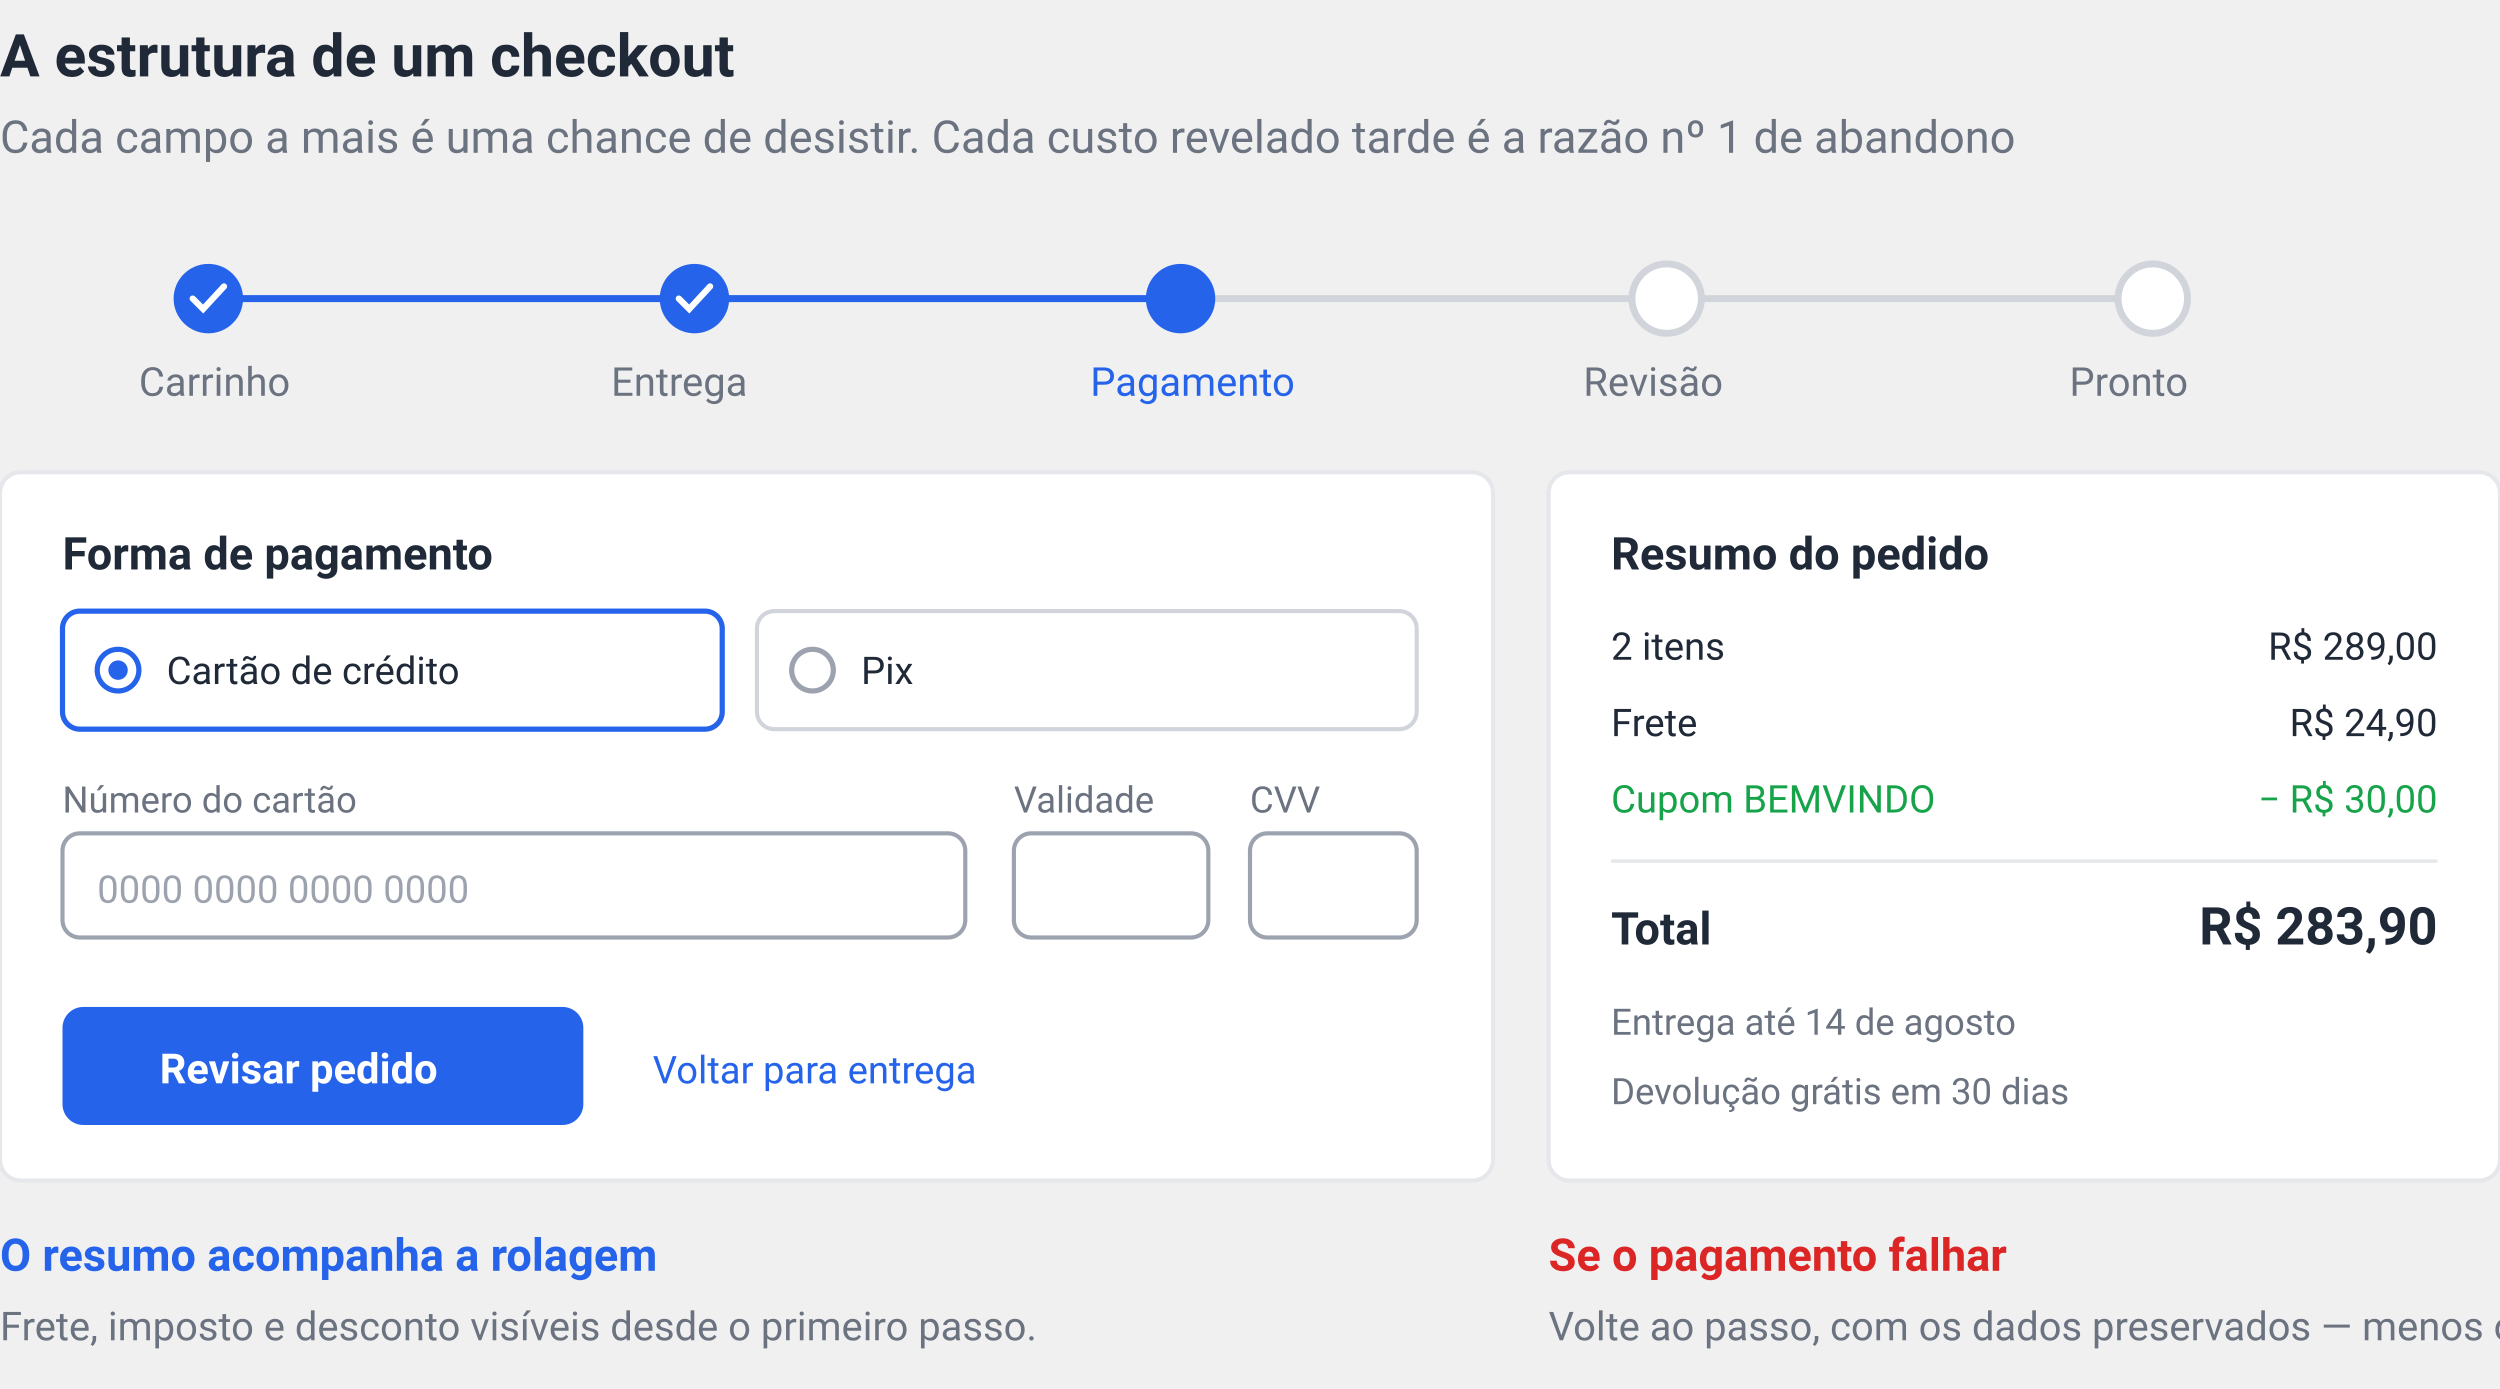
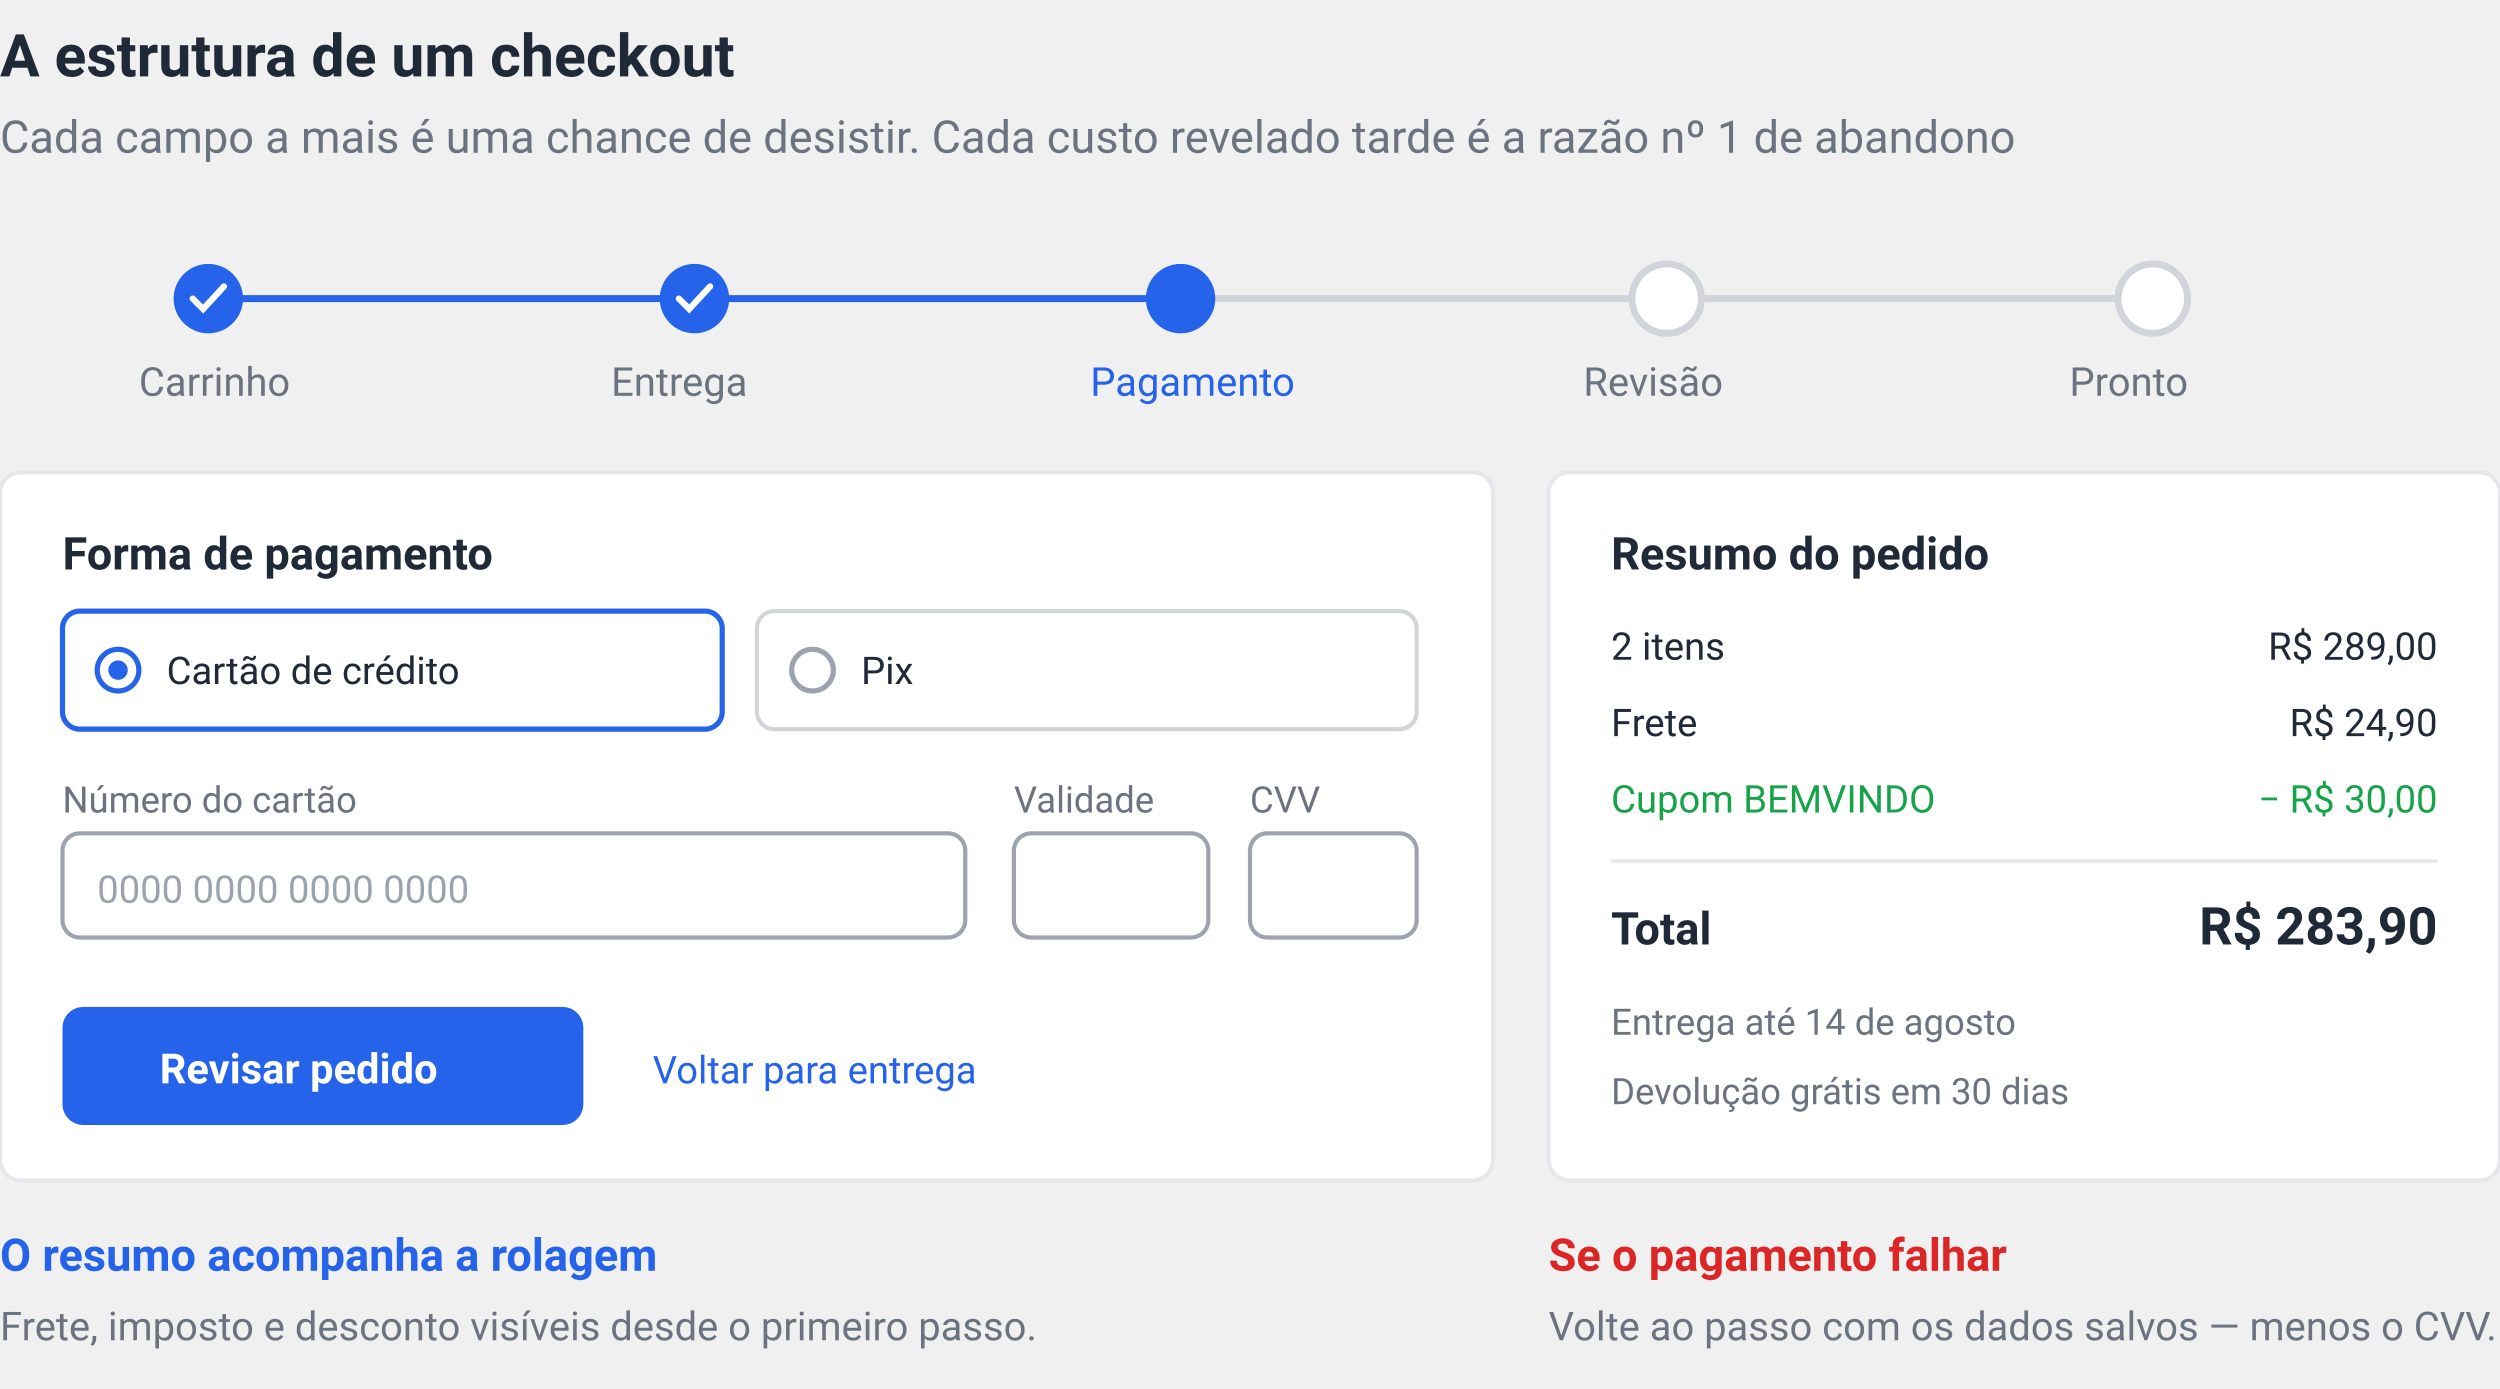
<svg xmlns="http://www.w3.org/2000/svg" viewBox="0 0 720 400" width="720" height="400" role="img" aria-label="Estrutura de um checkout: indicador de progresso em quatro etapas, formulário à esquerda e resumo do pedido fixo à direita, com o custo total sempre visível e a saída em caso de falha de pagamento">
  <style>
    text { font-family: -apple-system, BlinkMacSystemFont, "Segoe UI", Roboto, Helvetica, Arial, sans-serif; }
    .ink   { fill: #1f2937; }
    .muted { fill: #6b7280; }
    .sheet { fill: #ffffff; stroke: #e5e7eb; stroke-width: 1.2; }
    .card  { fill: #f9fafb; stroke: #e5e7eb; stroke-width: 1.2; }
    .step  { stroke: #d1d5db; stroke-width: 2; }
    .stepd { stroke: #2563eb; stroke-width: 2; }
    .accent{ fill: #2563eb; }
    .warn  { fill: #dc2626; }
    .ttl { font-size: 17px; font-weight: 700; }
    .h   { font-size: 13px; font-weight: 700; }
    .an  { font-size: 11.5px; }
    .cap { font-size: 13px; }
    @media (prefers-color-scheme: dark) {
      .ink { fill: #e5e7eb; }
      .muted { fill: #9ca3af; }
      .card { fill: #1f2937; stroke: #4b5563; }
      .step { stroke: #4b5563; }
      .accent { fill: #60a5fa; }
      .warn { fill: #f87171; }
    }
  </style>
  <text x="0" y="22" class="ink ttl">A estrutura de um checkout</text>
  <text x="0" y="44" class="muted cap">Cada campo a mais é uma chance de desistir. Cada custo revelado tarde é a razão nº 1 de abandono</text>
  <line x1="60" y1="86" x2="620" y2="86" class="step" />
  <line x1="60" y1="86" x2="340" y2="86" class="stepd" />
  <circle cx="60" cy="86" r="10" fill="#2563eb" />
  <path d="M 55.5 86 L 58.5 89 L 64.5 82.5" fill="none" stroke="#ffffff" stroke-width="1.8" stroke-linecap="round" />
  <circle cx="200" cy="86" r="10" fill="#2563eb" />
  <path d="M 195.5 86 L 198.5 89 L 204.5 82.5" fill="none" stroke="#ffffff" stroke-width="1.8" stroke-linecap="round" />
  <circle cx="340" cy="86" r="10" fill="#2563eb" />
  <circle cx="480" cy="86" r="10" fill="#ffffff" stroke="#d1d5db" stroke-width="2" />
  <circle cx="620" cy="86" r="10" fill="#ffffff" stroke="#d1d5db" stroke-width="2" />
  <text x="40" y="114" class="muted an">Carrinho</text>
  <text x="176" y="114" class="muted an">Entrega</text>
  <text x="314" y="114" class="accent an">Pagamento</text>
  <text x="456" y="114" class="muted an">Revisão</text>
  <text x="596" y="114" class="muted an">Pronto</text>
  <rect x="0" y="136" width="430" height="204" rx="6" class="sheet" />
  <text x="18" y="164" font-size="13" font-weight="700" fill="#1f2937">Forma de pagamento</text>
  <rect x="18" y="176" width="190" height="34" rx="5" fill="#ffffff" stroke="#2563eb" stroke-width="1.5" />
  <circle cx="34" cy="193" r="6" fill="#ffffff" stroke="#2563eb" stroke-width="1.5" />
  <circle cx="34" cy="193" r="2.8" fill="#2563eb" />
  <text x="48" y="197" font-size="11" fill="#1f2937">Cartão de crédito</text>
  <rect x="218" y="176" width="190" height="34" rx="5" fill="#ffffff" stroke="#d1d5db" stroke-width="1.2" />
  <circle cx="234" cy="193" r="6" fill="#ffffff" stroke="#9ca3af" stroke-width="1.5" />
  <text x="248" y="197" font-size="11" fill="#1f2937">Pix</text>
  <text x="18" y="234" font-size="10.5" fill="#6b7280">Número do cartão</text>
  <rect x="18" y="240" width="260" height="30" rx="5" fill="#ffffff" stroke="#9ca3af" stroke-width="1.2" />
  <text x="28" y="260" font-size="11" fill="#9ca3af">0000 0000 0000 0000</text>
  <text x="292" y="234" font-size="10.5" fill="#6b7280">Validade</text>
  <rect x="292" y="240" width="56" height="30" rx="5" fill="#ffffff" stroke="#9ca3af" stroke-width="1.2" />
  <text x="360" y="234" font-size="10.5" fill="#6b7280">CVV</text>
  <rect x="360" y="240" width="48" height="30" rx="5" fill="#ffffff" stroke="#9ca3af" stroke-width="1.2" />
  <rect x="18" y="290" width="150" height="34" rx="6" fill="#2563eb" />
  <text x="46" y="312" font-size="12" font-weight="600" fill="#ffffff">Revisar pedido</text>
  <text x="188" y="312" font-size="11" fill="#2563eb">Voltar para entrega</text>
  <rect x="446" y="136" width="274" height="204" rx="6" class="sheet" />
  <text x="464" y="164" font-size="13" font-weight="700" fill="#1f2937">Resumo do pedido</text>
  <text x="464" y="190" font-size="11" fill="#1f2937">2 itens</text>
  <text x="702" y="190" font-size="11" fill="#1f2937" text-anchor="end">R$ 289,00</text>
  <text x="464" y="212" font-size="11" fill="#1f2937">Frete</text>
  <text x="702" y="212" font-size="11" fill="#1f2937" text-anchor="end">R$ 24,90</text>
  <text x="464" y="234" font-size="11" fill="#16a34a">Cupom BEMVINDO</text>
  <text x="702" y="234" font-size="11" fill="#16a34a" text-anchor="end">− R$ 30,00</text>
  <line x1="464" y1="248" x2="702" y2="248" stroke="#e5e7eb" stroke-width="1" />
  <text x="464" y="272" font-size="13" font-weight="700" fill="#1f2937">Total</text>
  <text x="702" y="272" font-size="15" font-weight="700" fill="#1f2937" text-anchor="end">R$ 283,90</text>
  <text x="464" y="298" font-size="10.5" fill="#6b7280">Entrega até 14 de agosto</text>
  <text x="464" y="318" font-size="10.5" fill="#6b7280">Devolução grátis em 30 dias</text>
  <text x="0" y="366" class="accent h">O resumo acompanha a rolagem</text>
  <text x="0" y="386" class="muted an">Frete, imposto e desconto visíveis desde o primeiro passo.</text>
  <text x="446" y="366" class="warn h">Se o pagamento falhar</text>
-   <text x="446" y="386" class="muted an">Volte ao passo, com os dados preservados — menos o CVV.</text>
+   <text x="446" y="386" class="muted an">Volte ao passo com os dados salvos — menos o CVV.</text>
</svg>
